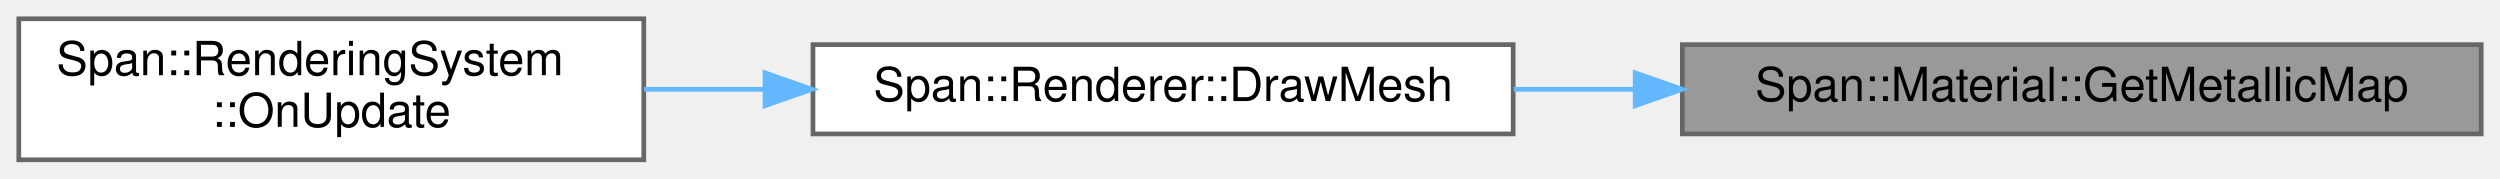
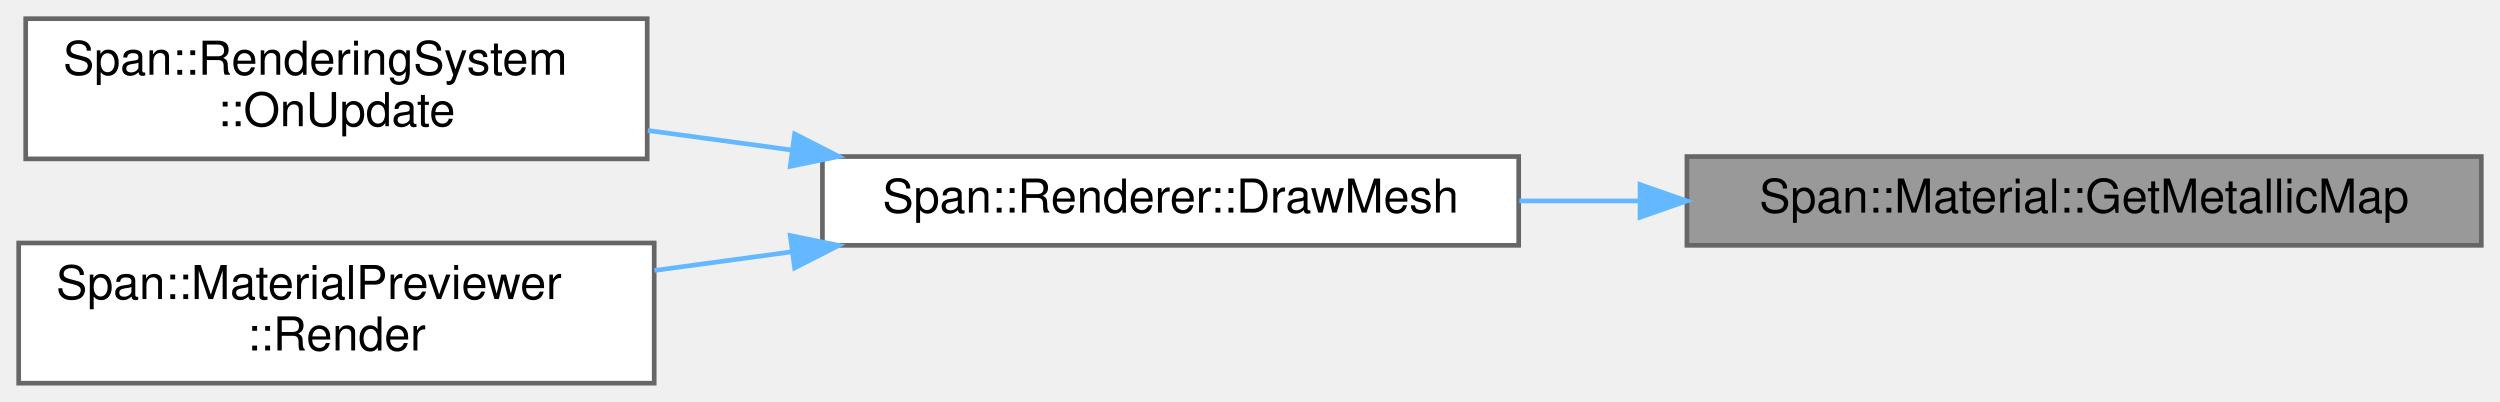
- <svg xmlns="http://www.w3.org/2000/svg" xmlns:xlink="http://www.w3.org/1999/xlink" width="532pt" height="38pt" viewBox="0.00 0.00 532.00 38.00">
-   <g id="graph0" class="graph" transform="scale(1 1) rotate(0) translate(4 34)">
+ <svg xmlns="http://www.w3.org/2000/svg" xmlns:xlink="http://www.w3.org/1999/xlink" width="535pt" height="86pt" viewBox="0.00 0.00 535.00 86.00">
+   <g id="graph0" class="graph" transform="scale(1 1) rotate(0) translate(4 82)">
    <g id="Node000001" class="node">
      <g id="a_Node000001">
        <a xlink:title=" ">
-           <polygon fill="#999999" stroke="#666666" points="524,-24.5 354,-24.5 354,-5.5 524,-5.5 524,-24.5" />
-           <text text-anchor="middle" x="439" y="-12.5" font-family="Helvetica,sans-Serif" font-size="10.00">Span::Material::GetMetallicMap</text>
+           <polygon fill="#999999" stroke="#666666" points="527,-48.5 357,-48.5 357,-29.5 527,-29.5 527,-48.5" />
+           <text text-anchor="middle" x="442" y="-36.5" font-family="Helvetica,sans-Serif" font-size="10.00">Span::Material::GetMetallicMap</text>
        </a>
      </g>
    </g>
    <g id="Node000002" class="node">
      <g id="a_Node000002">
        <a xlink:href="classSpan_1_1Renderer.html#ade1cd95fe5d2e6aa78493393ce39c767" target="_top" xlink:title="メッシュ描画コマンドの発行。">
-           <polygon fill="white" stroke="#666666" points="318,-24.5 169,-24.5 169,-5.5 318,-5.5 318,-24.5" />
-           <text text-anchor="middle" x="243.5" y="-12.5" font-family="Helvetica,sans-Serif" font-size="10.00">Span::Renderer::DrawMesh</text>
+           <polygon fill="white" stroke="#666666" points="321,-48.5 172,-48.5 172,-29.5 321,-29.5 321,-48.5" />
+           <text text-anchor="middle" x="246.5" y="-36.5" font-family="Helvetica,sans-Serif" font-size="10.00">Span::Renderer::DrawMesh</text>
        </a>
      </g>
    </g>
    <g id="edge1_Node000001_Node000002" class="edge">
      <g id="a_edge1_Node000001_Node000002">
        <a xlink:title=" ">
-           <path fill="none" stroke="#63b8ff" d="M343.86,-15C335.22,-15 326.55,-15 318.13,-15" />
-           <polygon fill="#63b8ff" stroke="#63b8ff" points="343.97,-18.5 353.97,-15 343.97,-11.5 343.97,-18.5" />
+           <path fill="none" stroke="#63b8ff" d="M346.86,-39C338.22,-39 329.55,-39 321.13,-39" />
+           <polygon fill="#63b8ff" stroke="#63b8ff" points="346.97,-42.5 356.97,-39 346.97,-35.5 346.97,-42.5" />
        </a>
      </g>
    </g>
    <g id="Node000003" class="node">
      <g id="a_Node000003">
        <a xlink:href="classSpan_1_1RenderingSystem.html#aa0113a8f2b55129115c4da2c6ba449c4" target="_top" xlink:title="毎フレーム呼び出されます。ここにゲームロジックを記述します。">
-           <polygon fill="white" stroke="#666666" points="133,-30 0,-30 0,0 133,0 133,-30" />
-           <text text-anchor="start" x="8" y="-18" font-family="Helvetica,sans-Serif" font-size="10.00">Span::RenderingSystem</text>
-           <text text-anchor="middle" x="66.5" y="-7" font-family="Helvetica,sans-Serif" font-size="10.00">::OnUpdate</text>
+           <polygon fill="white" stroke="#666666" points="134.5,-78 1.5,-78 1.5,-48 134.5,-48 134.5,-78" />
+           <text text-anchor="start" x="9.5" y="-66" font-family="Helvetica,sans-Serif" font-size="10.00">Span::RenderingSystem</text>
+           <text text-anchor="middle" x="68" y="-55" font-family="Helvetica,sans-Serif" font-size="10.00">::OnUpdate</text>
        </a>
      </g>
    </g>
    <g id="edge2_Node000002_Node000003" class="edge">
      <g id="a_edge2_Node000002_Node000003">
        <a xlink:title=" ">
-           <path fill="none" stroke="#63b8ff" d="M158.72,-15C150.1,-15 141.44,-15 133.06,-15" />
-           <polygon fill="#63b8ff" stroke="#63b8ff" points="158.79,-18.5 168.79,-15 158.79,-11.5 158.79,-18.5" />
+           <path fill="none" stroke="#63b8ff" d="M165.29,-49.91C155.03,-51.3 144.61,-52.72 134.62,-54.08" />
+           <polygon fill="#63b8ff" stroke="#63b8ff" points="166.05,-53.34 175.49,-48.52 165.11,-46.4 166.05,-53.34" />
+         </a>
+       </g>
+     </g>
+     <g id="Node000004" class="node">
+       <g id="a_Node000004">
+         <a xlink:href="classSpan_1_1MaterialPreviewer.html#a7af64e04a1aae97d04d3a2bbe15f50a8" target="_top" xlink:title="オフスクリーンターゲットに球体を描画します。">
+           <polygon fill="white" stroke="#666666" points="136,-30 0,-30 0,0 136,0 136,-30" />
+           <text text-anchor="start" x="8" y="-18" font-family="Helvetica,sans-Serif" font-size="10.00">Span::MaterialPreviewer</text>
+           <text text-anchor="middle" x="68" y="-7" font-family="Helvetica,sans-Serif" font-size="10.00">::Render</text>
+         </a>
+       </g>
+     </g>
+     <g id="edge3_Node000002_Node000004" class="edge">
+       <g id="a_edge3_Node000002_Node000004">
+         <a xlink:title=" ">
+           <path fill="none" stroke="#63b8ff" d="M165.35,-28.1C155.55,-26.77 145.62,-25.42 136.05,-24.12" />
+           <polygon fill="#63b8ff" stroke="#63b8ff" points="165.11,-31.6 175.49,-29.48 166.05,-24.66 165.11,-31.6" />
        </a>
      </g>
    </g>
  </g>
</svg>
